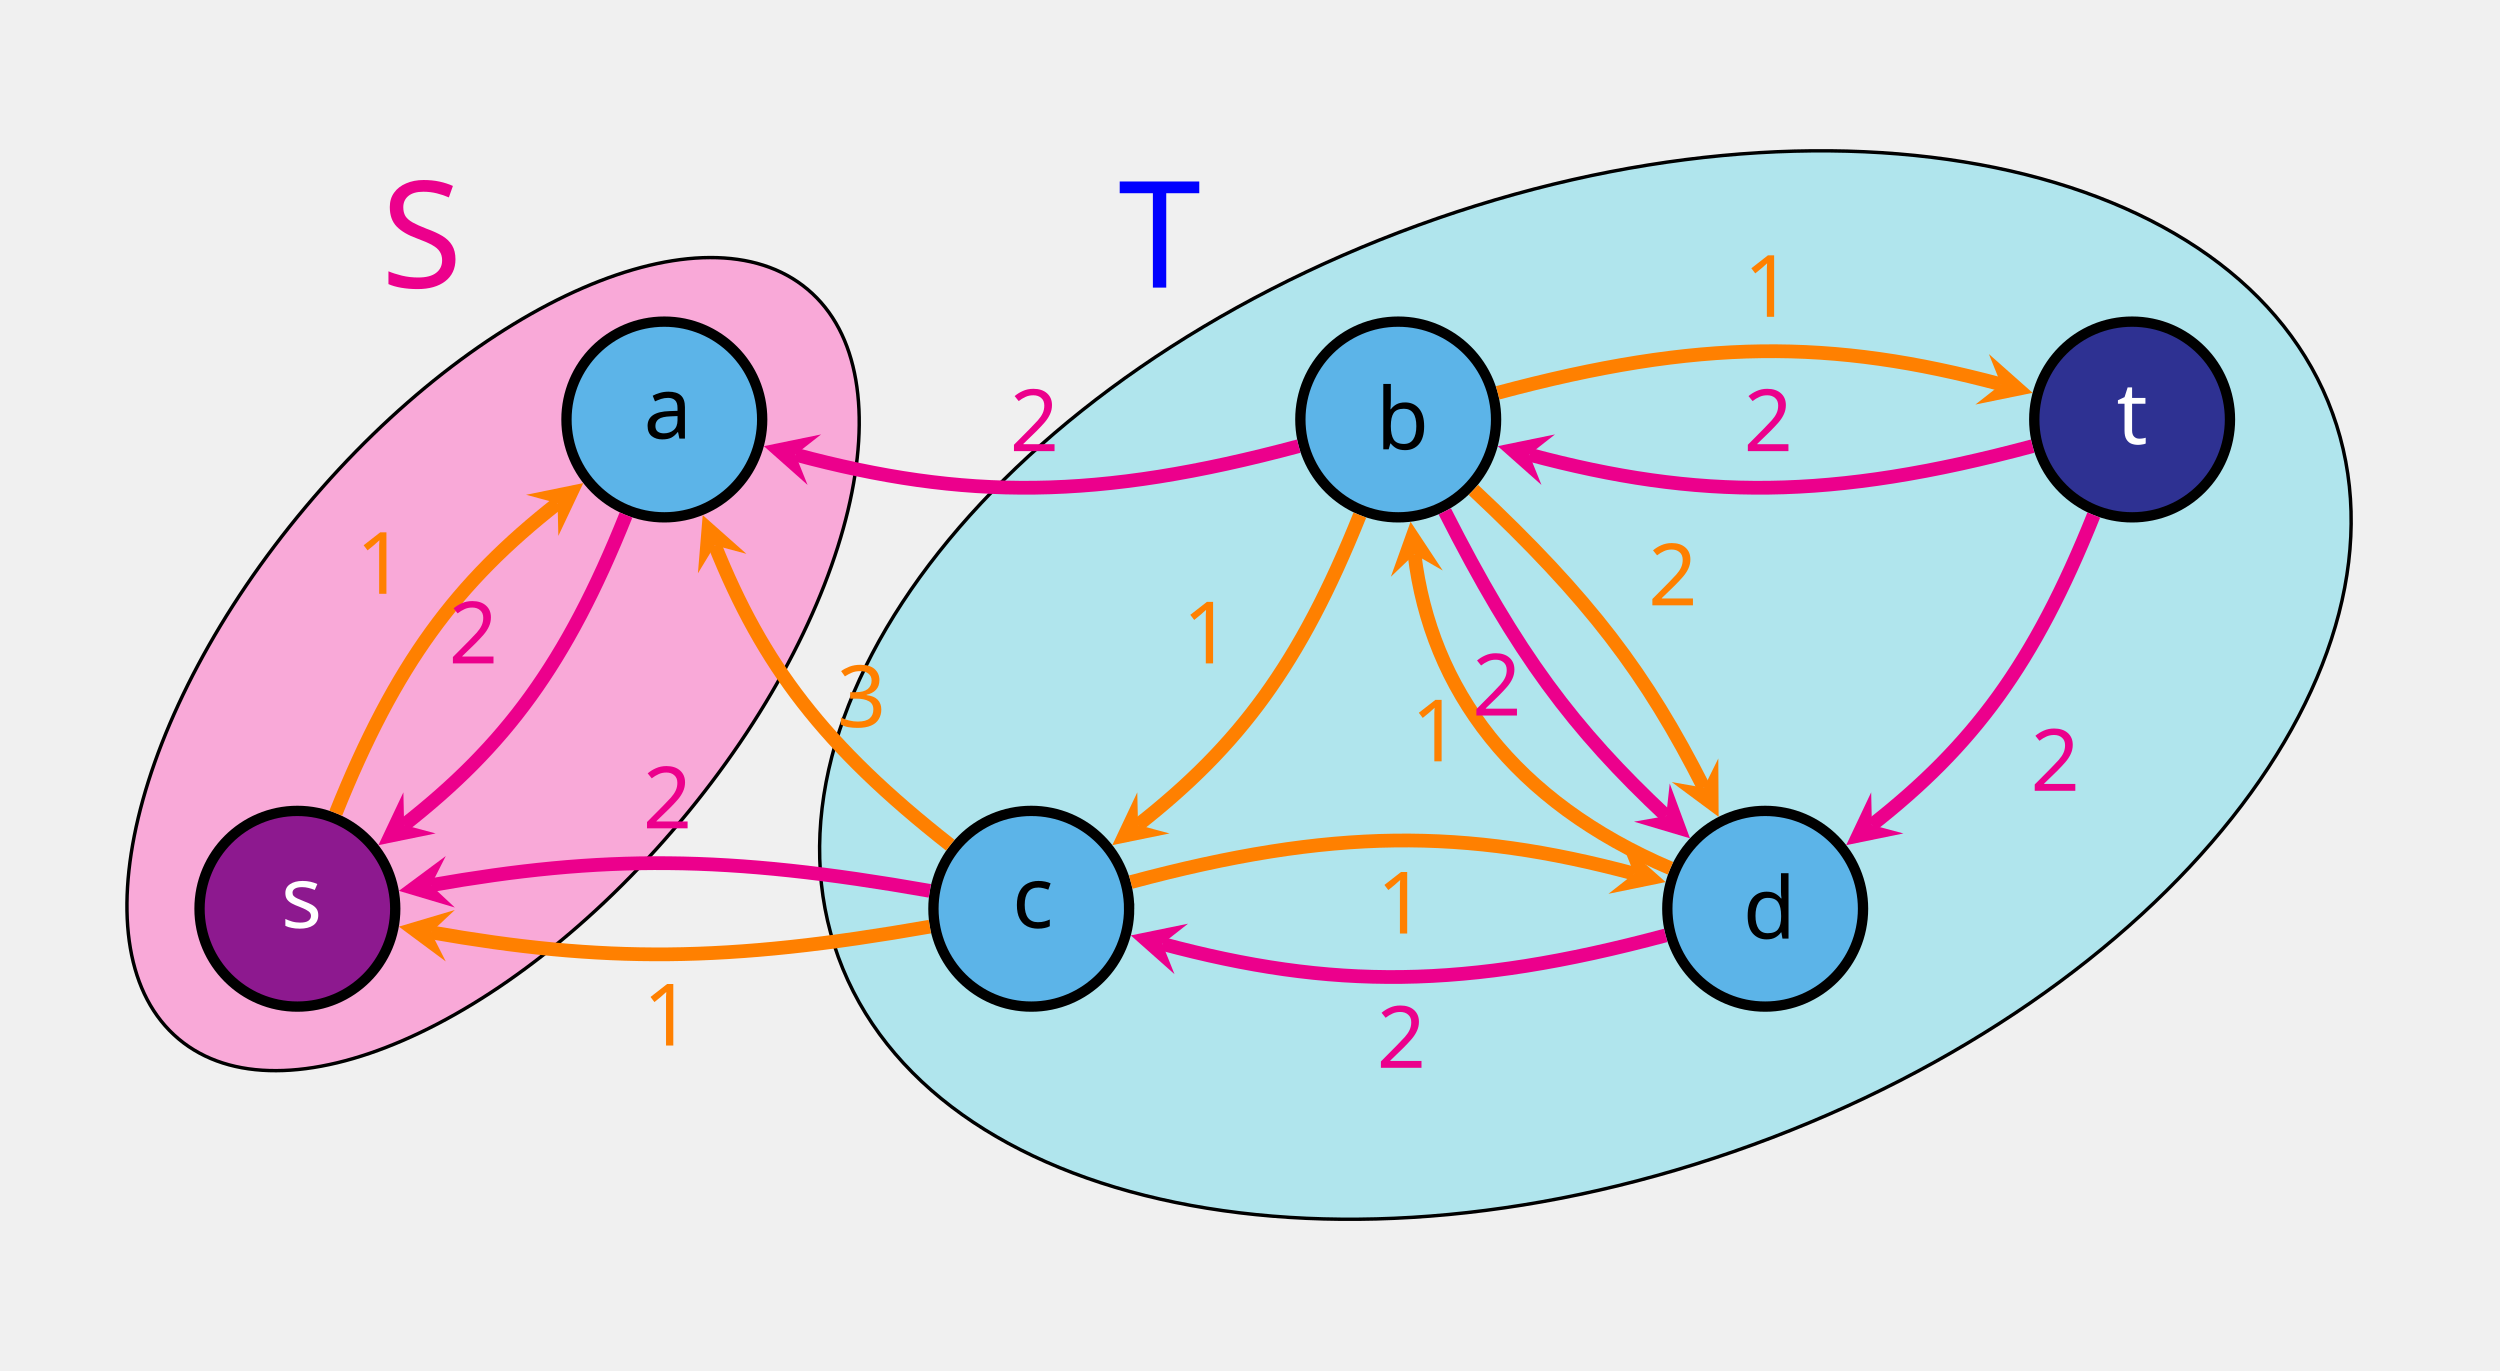
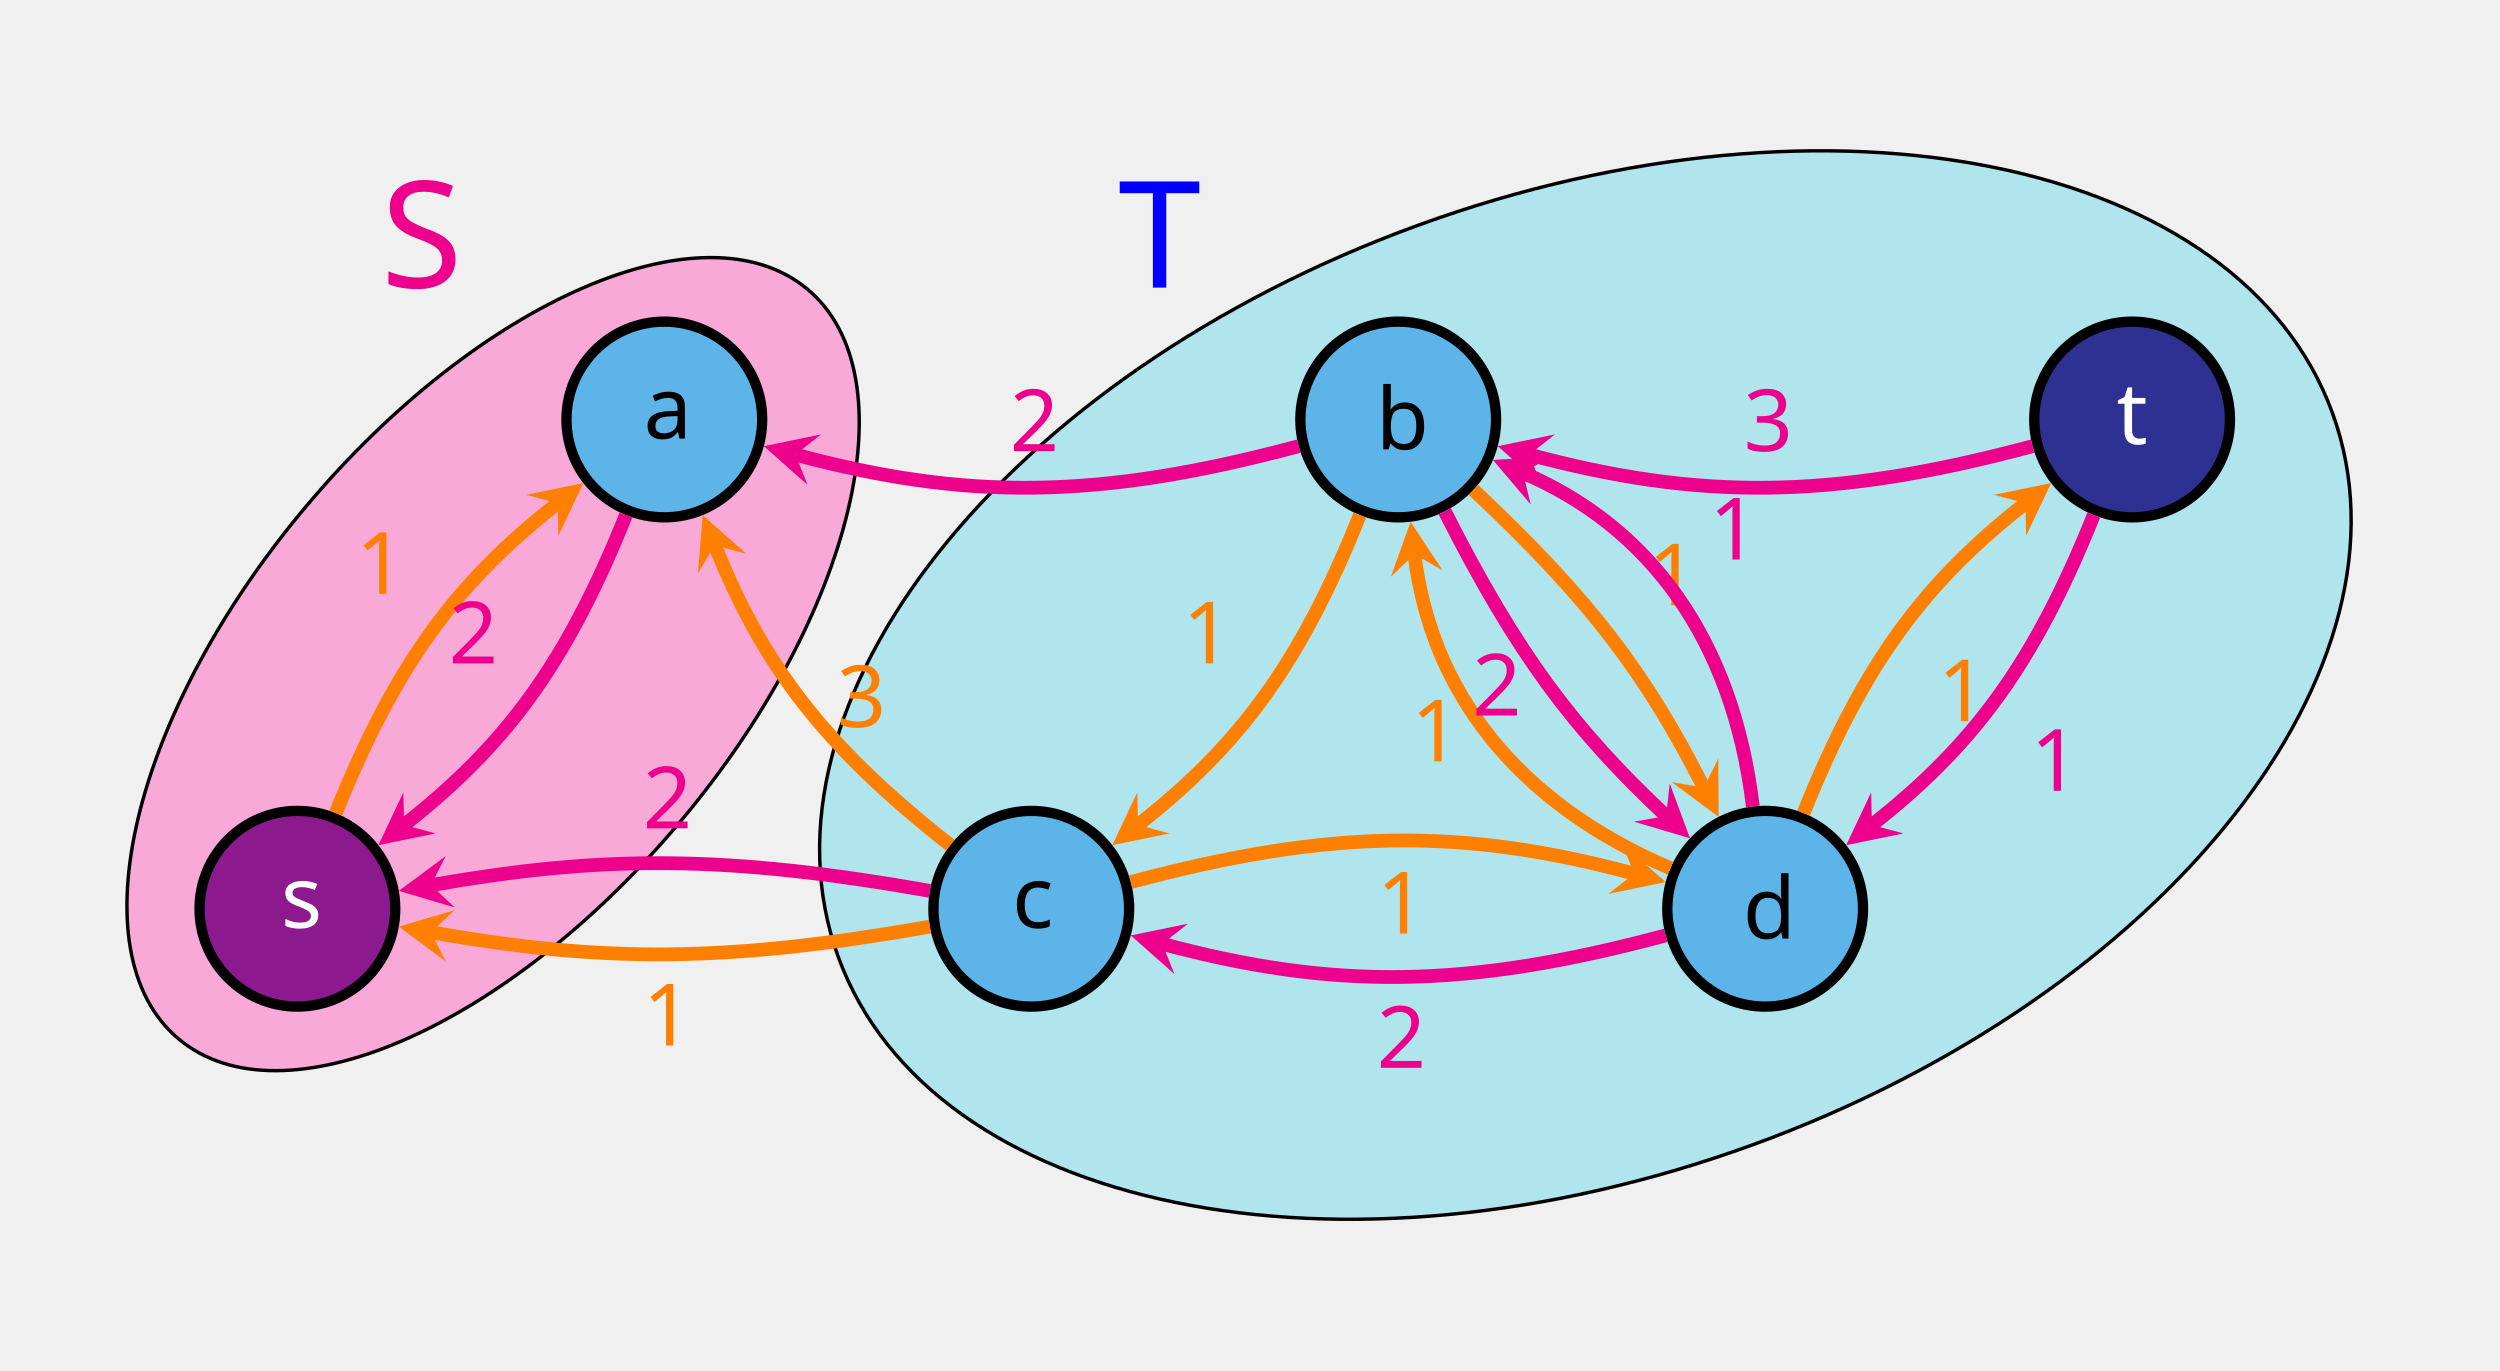
<svg xmlns="http://www.w3.org/2000/svg" version="1.1" id="svg2" width="386.252" height="211.679" viewBox="0 0 386.252 211.679">
  <defs id="defs6" />
  <g id="g8" transform="matrix(1.333333,0,0,-1.333333,0,211.6787)">
    <g id="g10" transform="translate(34.46,53.457)">
      <g id="g12">
        <g id="g14">
          <g id="g16">
            <path d="M 59.12,71.776 C 47.127,81.84 21.09,70.554 0.963,46.568 -19.164,22.582 -25.757,-5.019 -13.765,-15.083 -1.772,-25.146 24.265,-13.86 44.392,10.126 64.519,34.111 71.113,61.713 59.12,71.776 Z" style="fill:#f9a9d8;fill-opacity:1;fill-rule:nonzero;stroke:#000000;stroke-width:0.399;stroke-linecap:butt;stroke-linejoin:miter;stroke-miterlimit:10;stroke-dasharray:none;stroke-opacity:1" id="path18" />
          </g>
          <g id="g20">
            <path d="M 235.82,57.433 C 225.11,86.856 177.67,96.6 129.857,79.198 82.045,61.795 51.967,23.836 62.676,-5.587 c 10.709,-29.423 58.149,-39.168 105.962,-21.765 47.813,17.403 77.89,55.361 67.181,84.785 z" style="fill:#b0e5ed;fill-opacity:1;fill-rule:nonzero;stroke:#000000;stroke-width:0.399;stroke-linecap:butt;stroke-linejoin:miter;stroke-miterlimit:10;stroke-dasharray:none;stroke-opacity:1" id="path22" />
          </g>
          <g id="g24">
            <g id="g26" transform="translate(9.677,71.975)">
              <g id="g28">
                <g id="g30" transform="translate(-44.137,-125.432)">
                  <text xml:space="preserve" transform="matrix(1,0,0,-1,44.137,125.432)" style="font-variant:normal;font-weight:normal;font-size:17.215px;font-family:CMSS17;-inkscape-font-specification:CMSS17;writing-mode:lr-tb;fill:#ec008c;fill-opacity:1;fill-rule:nonzero;stroke:none" id="text34">
                    <tspan x="0" y="0" id="tspan32">S</tspan>
                  </text>
                  <g id="g36" transform="translate(44.137,125.432)" />
                </g>
              </g>
              <g id="g38" transform="translate(-9.677,-71.975)" />
            </g>
          </g>
          <g id="g40">
            <g id="g42" transform="translate(95.116,71.975)">
              <g id="g44">
                <g id="g46" transform="translate(-129.576,-125.432)">
                  <text xml:space="preserve" transform="matrix(1,0,0,-1,129.576,125.432)" style="font-variant:normal;font-weight:normal;font-size:17.215px;font-family:CMSS17;-inkscape-font-specification:CMSS17;writing-mode:lr-tb;fill:#0000ff;fill-opacity:1;fill-rule:nonzero;stroke:none" id="text50">
                    <tspan x="0" y="0" id="tspan48">T</tspan>
                  </text>
                  <g id="g52" transform="translate(129.576,125.432)" />
                </g>
              </g>
              <g id="g54" transform="translate(-95.116,-71.975)" />
            </g>
          </g>
          <g id="g56">
            <g id="g58">
              <path d="m 53.859,56.694 c 0,6.262 -5.076,11.339 -11.339,11.339 -6.262,0 -11.339,-5.076 -11.339,-11.339 0,-6.262 5.076,-11.339 11.339,-11.339 6.262,0 11.339,5.076 11.339,11.339 z" style="fill:#5cb4e8;fill-opacity:1;fill-rule:nonzero;stroke:#000000;stroke-width:1.196;stroke-linecap:butt;stroke-linejoin:miter;stroke-miterlimit:10;stroke-dasharray:none;stroke-opacity:1" id="path60" />
            </g>
            <g id="g62" transform="translate(40.126,54.479)">
              <g id="g64">
                <g id="g66" transform="translate(-74.586,-107.936)">
                  <text xml:space="preserve" transform="matrix(1,0,0,-1,74.586,107.936)" style="font-variant:normal;font-weight:normal;font-size:9.963px;font-family:CMSS10;-inkscape-font-specification:CMSS10;writing-mode:lr-tb;fill:#000000;fill-opacity:1;fill-rule:nonzero;stroke:none" id="text70">
                    <tspan x="0" y="0" id="tspan68">a</tspan>
                  </text>
                  <g id="g72" transform="translate(74.586,107.936)" />
                </g>
              </g>
              <g id="g74" transform="translate(-40.126,-54.479)" />
            </g>
          </g>
          <g id="g76">
            <g id="g78">
              <path d="m 138.899,56.694 c 0,6.262 -5.076,11.339 -11.339,11.339 -6.262,0 -11.339,-5.076 -11.339,-11.339 0,-6.262 5.076,-11.339 11.339,-11.339 6.262,0 11.339,5.076 11.339,11.339 z" style="fill:#5cb4e8;fill-opacity:1;fill-rule:nonzero;stroke:#000000;stroke-width:1.196;stroke-linecap:butt;stroke-linejoin:miter;stroke-miterlimit:10;stroke-dasharray:none;stroke-opacity:1" id="path80" />
            </g>
            <g id="g82" transform="translate(124.986,53.234)">
              <g id="g84">
                <g id="g86" transform="translate(-159.446,-106.691)">
                  <text xml:space="preserve" transform="matrix(1,0,0,-1,159.446,106.691)" style="font-variant:normal;font-weight:normal;font-size:9.963px;font-family:CMSS10;-inkscape-font-specification:CMSS10;writing-mode:lr-tb;fill:#000000;fill-opacity:1;fill-rule:nonzero;stroke:none" id="text90">
                    <tspan x="0" y="0" id="tspan88">b</tspan>
                  </text>
                  <g id="g92" transform="translate(159.446,106.691)" />
                </g>
              </g>
              <g id="g94" transform="translate(-124.986,-53.234)" />
            </g>
          </g>
          <g id="g96">
            <g id="g98">
              <path d="m 223.94,56.694 c 0,6.262 -5.076,11.339 -11.339,11.339 -6.262,0 -11.339,-5.076 -11.339,-11.339 0,-6.262 5.076,-11.339 11.339,-11.339 6.262,0 11.339,5.076 11.339,11.339 z" style="fill:#2e3192;fill-opacity:1;fill-rule:nonzero;stroke:#000000;stroke-width:1.196;stroke-linecap:butt;stroke-linejoin:miter;stroke-miterlimit:10;stroke-dasharray:none;stroke-opacity:1" id="path100" />
            </g>
            <g id="g102" transform="translate(210.8,53.846)">
              <g id="g104">
                <g id="g106" transform="translate(-245.26,-107.303)">
                  <text xml:space="preserve" transform="matrix(1,0,0,-1,245.26,107.303)" style="font-variant:normal;font-weight:normal;font-size:9.963px;font-family:CMSS10;-inkscape-font-specification:CMSS10;writing-mode:lr-tb;fill:#ffffff;fill-opacity:1;fill-rule:nonzero;stroke:none" id="text110">
                    <tspan x="0" y="0" id="tspan108">t</tspan>
                  </text>
                  <g id="g112" transform="translate(245.26,107.303)" />
                </g>
              </g>
              <g id="g114" transform="translate(-210.8,-53.846)" />
            </g>
          </g>
          <g id="g116">
            <g id="g118">
              <path d="M 11.339,0 C 11.339,6.262 6.262,11.339 0,11.339 -6.262,11.339 -11.339,6.262 -11.339,0 c 0,-6.262 5.076,-11.339 11.339,-11.339 6.262,0 11.339,5.076 11.339,11.339 z" style="fill:#8d198f;fill-opacity:1;fill-rule:nonzero;stroke:#000000;stroke-width:1.196;stroke-linecap:butt;stroke-linejoin:miter;stroke-miterlimit:10;stroke-dasharray:none;stroke-opacity:1" id="path120" />
            </g>
            <g id="g122" transform="translate(-1.909,-2.214)">
              <g id="g124">
                <g id="g126" transform="translate(-32.551,-51.243)">
                  <text xml:space="preserve" transform="matrix(1,0,0,-1,32.551,51.243)" style="font-variant:normal;font-weight:normal;font-size:9.963px;font-family:CMSS10;-inkscape-font-specification:CMSS10;writing-mode:lr-tb;fill:#ffffff;fill-opacity:1;fill-rule:nonzero;stroke:none" id="text130">
                    <tspan x="0" y="0" id="tspan128">s</tspan>
                  </text>
                  <g id="g132" transform="translate(32.551,51.243)" />
                </g>
              </g>
              <g id="g134" transform="translate(1.909,2.214)" />
            </g>
          </g>
          <g id="g136">
            <g id="g138">
              <path d="m 96.379,0 c 0,6.262 -5.076,11.339 -11.339,11.339 C 78.778,11.339 73.702,6.262 73.702,0 c 0,-6.262 5.076,-11.339 11.339,-11.339 6.262,0 11.339,5.076 11.339,11.339 z" style="fill:#5cb4e8;fill-opacity:1;fill-rule:nonzero;stroke:#000000;stroke-width:1.196;stroke-linecap:butt;stroke-linejoin:miter;stroke-miterlimit:10;stroke-dasharray:none;stroke-opacity:1" id="path140" />
            </g>
            <g id="g142" transform="translate(82.826,-2.214)">
              <g id="g144">
                <g id="g146" transform="translate(-117.286,-51.243)">
                  <text xml:space="preserve" transform="matrix(1,0,0,-1,117.286,51.243)" style="font-variant:normal;font-weight:normal;font-size:9.963px;font-family:CMSS10;-inkscape-font-specification:CMSS10;writing-mode:lr-tb;fill:#000000;fill-opacity:1;fill-rule:nonzero;stroke:none" id="text150">
                    <tspan x="0" y="0" id="tspan148">c</tspan>
                  </text>
                  <g id="g152" transform="translate(117.286,51.243)" />
                </g>
              </g>
              <g id="g154" transform="translate(-82.826,2.214)" />
            </g>
          </g>
          <g id="g156">
            <g id="g158">
              <path d="m 181.42,0 c 0,6.262 -5.076,11.339 -11.339,11.339 -6.262,0 -11.339,-5.076 -11.339,-11.339 0,-6.262 5.076,-11.339 11.339,-11.339 6.262,0 11.339,5.076 11.339,11.339 z" style="fill:#5cb4e8;fill-opacity:1;fill-rule:nonzero;stroke:#000000;stroke-width:1.196;stroke-linecap:butt;stroke-linejoin:miter;stroke-miterlimit:10;stroke-dasharray:none;stroke-opacity:1" id="path160" />
            </g>
            <g id="g162" transform="translate(167.505,-3.459)">
              <g id="g164">
                <g id="g166" transform="translate(-201.965,-49.998)">
                  <text xml:space="preserve" transform="matrix(1,0,0,-1,201.965,49.998)" style="font-variant:normal;font-weight:normal;font-size:9.963px;font-family:CMSS10;-inkscape-font-specification:CMSS10;writing-mode:lr-tb;fill:#000000;fill-opacity:1;fill-rule:nonzero;stroke:none" id="text170">
                    <tspan x="0" y="0" id="tspan168">d</tspan>
                  </text>
                  <g id="g172" transform="translate(201.965,49.998)" />
                </g>
              </g>
              <g id="g174" transform="translate(-167.505,3.459)" />
            </g>
          </g>
          <g id="g176">
            <g id="g178">
              <g id="g180">
                <path d="M 4.446,11.077 C 11.411,28.429 18.423,37.779 30.153,46.986" style="fill:none;stroke:#ff8000;stroke-width:1.594;stroke-linecap:butt;stroke-linejoin:miter;stroke-miterlimit:10;stroke-dasharray:none;stroke-opacity:1" id="path182" />
                <g id="g184" transform="matrix(0.78659,0.6174,-0.6174,0.78659,30.1534,46.98647)">
                  <g id="g186">
                    <path d="M 3.786,0 -2.271,3.029 0,0 -2.271,-3.029" style="fill:#ff8000;fill-opacity:1;fill-rule:nonzero;stroke:none" id="path188" />
                  </g>
                </g>
                <g id="g190">
                  <g id="g192" transform="translate(6.786,36.495)">
                    <g id="g194">
                      <g id="g196" transform="translate(-41.246,-89.952)">
                        <text xml:space="preserve" transform="matrix(1,0,0,-1,41.246,89.952)" style="font-variant:normal;font-weight:normal;font-size:9.963px;font-family:CMSS10;-inkscape-font-specification:CMSS10;writing-mode:lr-tb;fill:#ff8000;fill-opacity:1;fill-rule:nonzero;stroke:none" id="text200">
                          <tspan x="0" y="0" id="tspan198">1</tspan>
                        </text>
                        <g id="g202" transform="translate(41.246,89.952)" />
                      </g>
                    </g>
                    <g id="g204" transform="translate(-6.786,-36.495)" />
                  </g>
                </g>
              </g>
            </g>
            <g id="g206">
              <g id="g208">
                <path d="M 10.337,5.968 C 32.075,18.518 52.965,18.518 71.425,7.861" style="fill:none;stroke:#ff8000;stroke-width:1.594;stroke-linecap:butt;stroke-linejoin:miter;stroke-miterlimit:10;stroke-dasharray:none;stroke-opacity:0" id="path210" />
                <g id="g212" transform="matrix(0.86601,-0.49998,0.49998,0.86601,71.42473,7.86089)">
                  <g id="g214">
                    <path d="M 3.786,0 -2.271,3.029 0,0 -2.271,-3.029" style="fill:#ff8000;fill-opacity:0;fill-rule:nonzero;stroke:none" id="path216" />
                  </g>
                </g>
                <g id="g218">
                  <g id="g220" transform="translate(42.52,19.498)">
                    <g id="g222" />
                    <g id="g224" transform="translate(-42.52,-19.498)" />
                  </g>
                </g>
              </g>
            </g>
            <g id="g226">
              <g id="g228">
                <path d="M 73.285,-2.073 C 49.655,-6.239 35.386,-6.239 15.483,-2.73" style="fill:none;stroke:#ff8000;stroke-width:1.594;stroke-linecap:butt;stroke-linejoin:miter;stroke-miterlimit:10;stroke-dasharray:none;stroke-opacity:1" id="path230" />
                <g id="g232" transform="matrix(-0.9848,0.17363,-0.17363,-0.9848,15.48332,-2.72984)">
                  <g id="g234">
                    <path d="M 3.786,0 -2.271,3.029 0,0 -2.271,-3.029" style="fill:#ff8000;fill-opacity:1;fill-rule:nonzero;stroke:none" id="path236" />
                  </g>
                </g>
                <g id="g238">
                  <g id="g240" transform="translate(40.029,-15.846)">
                    <g id="g242">
                      <g id="g244" transform="translate(-74.489,-37.611)">
                        <text xml:space="preserve" transform="matrix(1,0,0,-1,74.489,37.611)" style="font-variant:normal;font-weight:normal;font-size:9.963px;font-family:CMSS10;-inkscape-font-specification:CMSS10;writing-mode:lr-tb;fill:#ff8000;fill-opacity:1;fill-rule:nonzero;stroke:none" id="text248">
                          <tspan x="0" y="0" id="tspan246">1</tspan>
                        </text>
                        <g id="g250" transform="translate(74.489,37.611)" />
                      </g>
                    </g>
                    <g id="g252" transform="translate(-40.029,15.846)" />
                  </g>
                </g>
              </g>
            </g>
            <g id="g254">
              <g id="g256">
                <path d="M 75.651,7.37 C 60.943,18.915 53.931,28.264 48.376,42.103" style="fill:none;stroke:#ff8000;stroke-width:1.594;stroke-linecap:butt;stroke-linejoin:miter;stroke-miterlimit:10;stroke-dasharray:none;stroke-opacity:1" id="path258" />
                <g id="g260" transform="matrix(-0.3725,0.928,-0.928,-0.3725,48.37636,42.10324)">
                  <g id="g262">
                    <path d="M 3.786,0 -2.271,3.029 0,0 -2.271,-3.029" style="fill:#ff8000;fill-opacity:1;fill-rule:nonzero;stroke:none" id="path264" />
                  </g>
                </g>
                <g id="g266">
                  <g id="g268" transform="translate(62.522,21.05)">
                    <g id="g270">
                      <g id="g272" transform="translate(-96.982,-74.507)">
                        <text xml:space="preserve" transform="matrix(1,0,0,-1,96.982,74.507)" style="font-variant:normal;font-weight:normal;font-size:9.963px;font-family:CMSS10;-inkscape-font-specification:CMSS10;writing-mode:lr-tb;fill:#ff8000;fill-opacity:1;fill-rule:nonzero;stroke:none" id="text276">
                          <tspan x="0" y="0" id="tspan274">3</tspan>
                        </text>
                        <g id="g278" transform="translate(96.982,74.507)" />
                      </g>
                    </g>
                    <g id="g280" transform="translate(-62.522,-21.05)" />
                  </g>
                </g>
              </g>
            </g>
            <g id="g282">
              <g id="g284">
                <path d="m 54.05,59.783 c 23.347,6.256 38.634,6.256 58.324,0.98" style="fill:none;stroke:#ff8000;stroke-width:1.594;stroke-linecap:butt;stroke-linejoin:miter;stroke-miterlimit:10;stroke-dasharray:none;stroke-opacity:0" id="path286" />
                <g id="g288" transform="matrix(0.96593,-0.25879,0.25879,0.96593,112.374,60.76237)">
                  <g id="g290">
                    <path d="M 3.786,0 -2.271,3.029 0,0 -2.271,-3.029" style="fill:#ff8000;fill-opacity:0;fill-rule:nonzero;stroke:none" id="path292" />
                  </g>
                </g>
                <g id="g294">
                  <g id="g296" transform="translate(85.04,68.591)">
                    <g id="g298" />
                    <g id="g300" transform="translate(-85.04,-68.591)" />
                  </g>
                </g>
              </g>
            </g>
            <g id="g302">
              <g id="g304">
                <path d="M 123.115,45.616 C 116.15,28.264 109.137,18.915 97.407,9.707" style="fill:none;stroke:#ff8000;stroke-width:1.594;stroke-linecap:butt;stroke-linejoin:miter;stroke-miterlimit:10;stroke-dasharray:none;stroke-opacity:1" id="path306" />
                <g id="g308" transform="matrix(-0.78659,-0.6174,0.6174,-0.78659,97.40723,9.70714)">
                  <g id="g310">
                    <path d="M 3.786,0 -2.271,3.029 0,0 -2.271,-3.029" style="fill:#ff8000;fill-opacity:1;fill-rule:nonzero;stroke:none" id="path312" />
                  </g>
                </g>
                <g id="g314">
                  <g id="g316" transform="translate(102.576,28.433)">
                    <g id="g318">
                      <g id="g320" transform="translate(-137.036,-81.89)">
                        <text xml:space="preserve" transform="matrix(1,0,0,-1,137.036,81.89)" style="font-variant:normal;font-weight:normal;font-size:9.963px;font-family:CMSS10;-inkscape-font-specification:CMSS10;writing-mode:lr-tb;fill:#ff8000;fill-opacity:1;fill-rule:nonzero;stroke:none" id="text324">
                          <tspan x="0" y="0" id="tspan322">1</tspan>
                        </text>
                        <g id="g326" transform="translate(137.036,81.89)" />
                      </g>
                    </g>
                    <g id="g328" transform="translate(-102.576,-28.433)" />
                  </g>
                </g>
              </g>
            </g>
            <g id="g330">
              <g id="g332">
                <path d="m 96.57,3.089 c 23.347,6.256 38.634,6.256 58.324,0.98" style="fill:none;stroke:#ff8000;stroke-width:1.594;stroke-linecap:butt;stroke-linejoin:miter;stroke-miterlimit:10;stroke-dasharray:none;stroke-opacity:1" id="path334" />
                <g id="g336" transform="matrix(0.96593,-0.25879,0.25879,0.96593,154.8943,4.06876)">
                  <g id="g338">
                    <path d="M 3.786,0 -2.271,3.029 0,0 -2.271,-3.029" style="fill:#ff8000;fill-opacity:1;fill-rule:nonzero;stroke:none" id="path340" />
                  </g>
                </g>
                <g id="g342">
                  <g id="g344" transform="translate(125.069,-2.868)">
                    <g id="g346">
                      <g id="g348" transform="translate(-159.529,-50.589)">
                        <text xml:space="preserve" transform="matrix(1,0,0,-1,159.529,50.589)" style="font-variant:normal;font-weight:normal;font-size:9.963px;font-family:CMSS10;-inkscape-font-specification:CMSS10;writing-mode:lr-tb;fill:#ff8000;fill-opacity:1;fill-rule:nonzero;stroke:none" id="text352">
                          <tspan x="0" y="0" id="tspan350">1</tspan>
                        </text>
                        <g id="g354" transform="translate(159.529,50.589)" />
                      </g>
                    </g>
                    <g id="g356" transform="translate(-125.069,2.868)" />
                  </g>
                </g>
              </g>
            </g>
            <g id="g358">
              <g id="g360">
                <path d="m 159.104,4.689 c -18.053,7.711 -27.768,20.665 -29.663,36.396" style="fill:none;stroke:#ff8000;stroke-width:1.594;stroke-linecap:butt;stroke-linejoin:miter;stroke-miterlimit:10;stroke-dasharray:none;stroke-opacity:1" id="path362" />
                <g id="g364" transform="matrix(-0.1196,0.9928,-0.9928,-0.1196,129.441,41.08455)">
                  <g id="g366">
                    <path d="M 3.786,0 -2.271,3.029 0,0 -2.271,-3.029" style="fill:#ff8000;fill-opacity:1;fill-rule:nonzero;stroke:none" id="path368" />
                  </g>
                </g>
                <g id="g370">
                  <g id="g372" transform="translate(129.057,17.083)">
                    <g id="g374">
                      <g id="g376" transform="translate(-163.517,-70.54)">
                        <text xml:space="preserve" transform="matrix(1,0,0,-1,163.517,70.54)" style="font-variant:normal;font-weight:normal;font-size:9.963px;font-family:CMSS10;-inkscape-font-specification:CMSS10;writing-mode:lr-tb;fill:#ff8000;fill-opacity:1;fill-rule:nonzero;stroke:none" id="text380">
                          <tspan x="0" y="0" id="tspan378">1</tspan>
                        </text>
                        <g id="g382" transform="translate(163.517,70.54)" />
                      </g>
                    </g>
                    <g id="g384" transform="translate(-129.057,-17.083)" />
                  </g>
                </g>
              </g>
            </g>
            <g id="g386">
              <g id="g388">
                <path d="M 136.271,48.533 C 149.789,35.871 156.315,27.169 162.975,14.024" style="fill:none;stroke:#ff8000;stroke-width:1.594;stroke-linecap:butt;stroke-linejoin:miter;stroke-miterlimit:10;stroke-dasharray:none;stroke-opacity:1" id="path390" />
                <g id="g392" transform="matrix(0.45197,-0.892,0.892,0.45197,162.9751,14.02425)">
                  <g id="g394">
                    <path d="M 3.786,0 -2.271,3.029 0,0 -2.271,-3.029" style="fill:#ff8000;fill-opacity:1;fill-rule:nonzero;stroke:none" id="path396" />
                  </g>
                </g>
                <g id="g398">
                  <g id="g400" transform="translate(156.524,35.155)">
                    <g id="g402">
                      <g id="g404" transform="translate(-190.984,-88.612)">
                        <text xml:space="preserve" transform="matrix(1,0,0,-1,190.984,88.612)" style="font-variant:normal;font-weight:normal;font-size:9.963px;font-family:CMSS10;-inkscape-font-specification:CMSS10;writing-mode:lr-tb;fill:#ff8000;fill-opacity:1;fill-rule:nonzero;stroke:none" id="text408">
-                           <tspan x="0" y="0" id="tspan406">2</tspan>
+                           <tspan x="0" y="0" id="tspan406">1</tspan>
                        </text>
                        <g id="g410" transform="translate(190.984,88.612)" />
                      </g>
                    </g>
                    <g id="g412" transform="translate(-156.524,-35.155)" />
                  </g>
                </g>
              </g>
            </g>
            <g id="g414">
              <g id="g416">
-                 <path d="m 139.09,59.783 c 23.347,6.256 38.634,6.256 58.324,0.98" style="fill:none;stroke:#ff8000;stroke-width:1.594;stroke-linecap:butt;stroke-linejoin:miter;stroke-miterlimit:10;stroke-dasharray:none;stroke-opacity:1" id="path418" />
+                 <path d="m 139.09,59.783 c 23.347,6.256 38.634,6.256 58.324,0.98" style="fill:none;stroke:#ff8000;stroke-width:1.594;stroke-linecap:butt;stroke-linejoin:miter;stroke-miterlimit:10;stroke-dasharray:none;stroke-opacity:0" id="path418" />
                <g id="g420" transform="matrix(0.96593,-0.25879,0.25879,0.96593,197.4145,60.76237)">
                  <g id="g422">
-                     <path d="M 3.786,0 -2.271,3.029 0,0 -2.271,-3.029" style="fill:#ff8000;fill-opacity:1;fill-rule:nonzero;stroke:none" id="path424" />
+                     <path d="M 3.786,0 -2.271,3.029 0,0 -2.271,-3.029" style="fill:#ff8000;fill-opacity:0;fill-rule:nonzero;stroke:none" id="path424" />
                  </g>
                </g>
                <g id="g426">
-                   <g id="g428" transform="translate(167.588,68.591)">
-                     <g id="g430">
-                       <g id="g432" transform="translate(-202.048,-122.048)">
-                         <text xml:space="preserve" transform="matrix(1,0,0,-1,202.048,122.048)" style="font-variant:normal;font-weight:normal;font-size:9.963px;font-family:CMSS10;-inkscape-font-specification:CMSS10;writing-mode:lr-tb;fill:#ff8000;fill-opacity:1;fill-rule:nonzero;stroke:none" id="text436">
-                           <tspan x="0" y="0" id="tspan434">1</tspan>
-                         </text>
-                         <g id="g438" transform="translate(202.048,122.048)" />
-                       </g>
-                     </g>
-                     <g id="g440" transform="translate(-167.588,-68.591)" />
-                   </g>
-                 </g>
-               </g>
-             </g>
-             <g id="g442">
-               <g id="g444">
-                 <path d="m 174.527,11.077 c 6.965,17.352 13.977,26.702 25.707,35.909" style="fill:none;stroke:#ff8000;stroke-width:1.594;stroke-linecap:butt;stroke-linejoin:miter;stroke-miterlimit:10;stroke-dasharray:none;stroke-opacity:0" id="path446" />
-                 <g id="g448" transform="matrix(0.78659,0.6174,-0.6174,0.78659,200.2343,46.98647)">
-                   <g id="g450">
-                     <path d="M 3.786,0 -2.271,3.029 0,0 -2.271,-3.029" style="fill:#ff8000;fill-opacity:0;fill-rule:nonzero;stroke:none" id="path452" />
-                   </g>
-                 </g>
-                 <g id="g454">
-                   <g id="g456" transform="translate(190.081,28.26)">
-                     <g id="g458" />
-                     <g id="g460" transform="translate(-190.081,-28.26)" />
+                   <g id="g428" transform="translate(170.079,68.591)">
+                     <g id="g430" />
+                     <g id="g432" transform="translate(-170.079,-68.591)" />
+                   </g>
+                 </g>
+               </g>
+             </g>
+             <g id="g434">
+               <g id="g436">
+                 <path d="m 174.527,11.077 c 6.965,17.352 13.977,26.702 25.707,35.909" style="fill:none;stroke:#ff8000;stroke-width:1.594;stroke-linecap:butt;stroke-linejoin:miter;stroke-miterlimit:10;stroke-dasharray:none;stroke-opacity:1" id="path438" />
+                 <g id="g440" transform="matrix(0.78659,0.6174,-0.6174,0.78659,200.2343,46.98647)">
+                   <g id="g442">
+                     <path d="M 3.786,0 -2.271,3.029 0,0 -2.271,-3.029" style="fill:#ff8000;fill-opacity:1;fill-rule:nonzero;stroke:none" id="path444" />
+                   </g>
+                 </g>
+                 <g id="g446">
+                   <g id="g448" transform="translate(190.081,21.729)">
+                     <g id="g450">
+                       <g id="g452" transform="translate(-224.541,-75.186)">
+                         <text xml:space="preserve" transform="matrix(1,0,0,-1,224.541,75.186)" style="font-variant:normal;font-weight:normal;font-size:9.963px;font-family:CMSS10;-inkscape-font-specification:CMSS10;writing-mode:lr-tb;fill:#ff8000;fill-opacity:1;fill-rule:nonzero;stroke:none" id="text456">
+                           <tspan x="0" y="0" id="tspan454">1</tspan>
+                         </text>
+                         <g id="g458" transform="translate(224.541,75.186)" />
+                       </g>
+                     </g>
+                     <g id="g460" transform="translate(-190.081,-21.729)" />
                  </g>
                </g>
              </g>
            </g>
          </g>
          <g id="g462">
            <g id="g464">
              <g id="g466">
                <path d="M 38.074,45.616 C 31.109,28.264 24.097,18.915 12.367,9.707" style="fill:none;stroke:#ec008c;stroke-width:1.594;stroke-linecap:butt;stroke-linejoin:miter;stroke-miterlimit:10;stroke-dasharray:none;stroke-opacity:1" id="path468" />
                <g id="g470" transform="matrix(-0.78659,-0.6174,0.6174,-0.78659,12.3668,9.70714)">
                  <g id="g472">
                    <path d="M 3.786,0 -2.271,3.029 0,0 -2.271,-3.029" style="fill:#ec008c;fill-opacity:1;fill-rule:nonzero;stroke:none" id="path474" />
                  </g>
                </g>
                <g id="g476">
                  <g id="g478" transform="translate(17.536,28.433)">
                    <g id="g480">
                      <g id="g482" transform="translate(-51.996,-81.89)">
                        <text xml:space="preserve" transform="matrix(1,0,0,-1,51.996,81.89)" style="font-variant:normal;font-weight:normal;font-size:9.963px;font-family:CMSS10;-inkscape-font-specification:CMSS10;writing-mode:lr-tb;fill:#ec008c;fill-opacity:1;fill-rule:nonzero;stroke:none" id="text486">
                          <tspan x="0" y="0" id="tspan484">2</tspan>
                        </text>
                        <g id="g488" transform="translate(51.996,81.89)" />
                      </g>
                    </g>
                    <g id="g490" transform="translate(-17.536,-28.433)" />
                  </g>
                </g>
              </g>
            </g>
            <g id="g492">
              <g id="g494">
                <path d="M 73.285,2.073 C 49.655,6.239 35.386,6.239 15.483,2.73" style="fill:none;stroke:#ec008c;stroke-width:1.594;stroke-linecap:butt;stroke-linejoin:miter;stroke-miterlimit:10;stroke-dasharray:none;stroke-opacity:1" id="path496" />
                <g id="g498" transform="matrix(-0.9848,-0.17363,0.17363,-0.9848,15.48332,2.72984)">
                  <g id="g500">
                    <path d="M 3.786,0 -2.271,3.029 0,0 -2.271,-3.029" style="fill:#ec008c;fill-opacity:1;fill-rule:nonzero;stroke:none" id="path502" />
                  </g>
                </g>
                <g id="g504">
                  <g id="g506" transform="translate(40.029,9.315)">
                    <g id="g508">
                      <g id="g510" transform="translate(-74.489,-62.772)">
                        <text xml:space="preserve" transform="matrix(1,0,0,-1,74.489,62.772)" style="font-variant:normal;font-weight:normal;font-size:9.963px;font-family:CMSS10;-inkscape-font-specification:CMSS10;writing-mode:lr-tb;fill:#ec008c;fill-opacity:1;fill-rule:nonzero;stroke:none" id="text514">
                          <tspan x="0" y="0" id="tspan512">2</tspan>
                        </text>
                        <g id="g516" transform="translate(74.489,62.772)" />
                      </g>
                    </g>
                    <g id="g518" transform="translate(-40.029,-9.315)" />
                  </g>
                </g>
              </g>
            </g>
            <g id="g520">
              <g id="g522">
                <path d="M 10.337,-5.968 C 32.075,-18.518 52.965,-18.518 71.425,-7.861" style="fill:none;stroke:#ec008c;stroke-width:1.594;stroke-linecap:butt;stroke-linejoin:miter;stroke-miterlimit:10;stroke-dasharray:none;stroke-opacity:0" id="path524" />
                <g id="g526" transform="matrix(0.86601,0.49998,-0.49998,0.86601,71.42473,-7.86089)">
                  <g id="g528">
                    <path d="M 3.786,0 -2.271,3.029 0,0 -2.271,-3.029" style="fill:#ec008c;fill-opacity:0;fill-rule:nonzero;stroke:none" id="path530" />
                  </g>
                </g>
                <g id="g532">
                  <g id="g534" transform="translate(42.52,-19.498)">
                    <g id="g536" />
                    <g id="g538" transform="translate(-42.52,19.498)" />
                  </g>
                </g>
              </g>
            </g>
            <g id="g540">
              <g id="g542">
                <path d="M 51.909,49.324 C 66.617,37.779 73.629,28.429 79.184,14.59" style="fill:none;stroke:#ec008c;stroke-width:1.594;stroke-linecap:butt;stroke-linejoin:miter;stroke-miterlimit:10;stroke-dasharray:none;stroke-opacity:0" id="path544" />
                <g id="g546" transform="matrix(0.3725,-0.928,0.928,0.3725,79.18427,14.59036)">
                  <g id="g548">
                    <path d="M 3.786,0 -2.271,3.029 0,0 -2.271,-3.029" style="fill:#ec008c;fill-opacity:0;fill-rule:nonzero;stroke:none" id="path550" />
                  </g>
                </g>
                <g id="g552">
                  <g id="g554" transform="translate(73.272,32.378)">
                    <g id="g556" />
                    <g id="g558" transform="translate(-73.272,-32.378)" />
                  </g>
                </g>
              </g>
            </g>
            <g id="g560">
              <g id="g562">
                <path d="M 116.031,53.605 C 92.684,47.349 77.397,47.349 57.707,52.625" style="fill:none;stroke:#ec008c;stroke-width:1.594;stroke-linecap:butt;stroke-linejoin:miter;stroke-miterlimit:10;stroke-dasharray:none;stroke-opacity:1" id="path564" />
                <g id="g566" transform="matrix(-0.96593,0.25879,-0.25879,-0.96593,57.70679,52.62485)">
                  <g id="g568">
                    <path d="M 3.786,0 -2.271,3.029 0,0 -2.271,-3.029" style="fill:#ec008c;fill-opacity:1;fill-rule:nonzero;stroke:none" id="path570" />
                  </g>
                </g>
                <g id="g572">
                  <g id="g574" transform="translate(82.549,53.03)">
                    <g id="g576">
                      <g id="g578" transform="translate(-117.009,-106.487)">
                        <text xml:space="preserve" transform="matrix(1,0,0,-1,117.009,106.487)" style="font-variant:normal;font-weight:normal;font-size:9.963px;font-family:CMSS10;-inkscape-font-specification:CMSS10;writing-mode:lr-tb;fill:#ec008c;fill-opacity:1;fill-rule:nonzero;stroke:none" id="text582">
                          <tspan x="0" y="0" id="tspan580">2</tspan>
                        </text>
                        <g id="g584" transform="translate(117.009,106.487)" />
                      </g>
                    </g>
                    <g id="g586" transform="translate(-82.549,-53.03)" />
                  </g>
                </g>
              </g>
            </g>
            <g id="g588">
              <g id="g590">
                <path d="m 89.486,11.077 c 6.965,17.352 13.977,26.702 25.707,35.909" style="fill:none;stroke:#ec008c;stroke-width:1.594;stroke-linecap:butt;stroke-linejoin:miter;stroke-miterlimit:10;stroke-dasharray:none;stroke-opacity:0" id="path592" />
                <g id="g594" transform="matrix(0.78659,0.6174,-0.6174,0.78659,115.1938,46.98647)">
                  <g id="g596">
                    <path d="M 3.786,0 -2.271,3.029 0,0 -2.271,-3.029" style="fill:#ec008c;fill-opacity:0;fill-rule:nonzero;stroke:none" id="path598" />
                  </g>
                </g>
                <g id="g600">
                  <g id="g602" transform="translate(100.924,36.495)">
                    <g id="g604" />
                    <g id="g606" transform="translate(-100.924,-36.495)" />
                  </g>
                </g>
              </g>
            </g>
            <g id="g608">
              <g id="g610">
                <path d="M 158.551,-3.089 C 135.204,-9.345 119.917,-9.345 100.227,-4.069" style="fill:none;stroke:#ec008c;stroke-width:1.594;stroke-linecap:butt;stroke-linejoin:miter;stroke-miterlimit:10;stroke-dasharray:none;stroke-opacity:1" id="path612" />
                <g id="g614" transform="matrix(-0.96593,0.25879,-0.25879,-0.96593,100.227,-4.06876)">
                  <g id="g616">
                    <path d="M 3.786,0 -2.271,3.029 0,0 -2.271,-3.029" style="fill:#ec008c;fill-opacity:1;fill-rule:nonzero;stroke:none" id="path618" />
                  </g>
                </g>
                <g id="g620">
                  <g id="g622" transform="translate(125.069,-18.429)">
                    <g id="g624">
                      <g id="g626" transform="translate(-159.529,-35.028)">
                        <text xml:space="preserve" transform="matrix(1,0,0,-1,159.529,35.028)" style="font-variant:normal;font-weight:normal;font-size:9.963px;font-family:CMSS10;-inkscape-font-specification:CMSS10;writing-mode:lr-tb;fill:#ec008c;fill-opacity:1;fill-rule:nonzero;stroke:none" id="text630">
                          <tspan x="0" y="0" id="tspan628">2</tspan>
                        </text>
                        <g id="g632" transform="translate(159.529,35.028)" />
                      </g>
                    </g>
                    <g id="g634" transform="translate(-125.069,18.429)" />
                  </g>
                </g>
              </g>
            </g>
            <g id="g636">
              <g id="g638">
                <path d="M 132.955,46.046 C 141.327,29.524 147.853,20.823 158.607,10.748" style="fill:none;stroke:#ec008c;stroke-width:1.594;stroke-linecap:butt;stroke-linejoin:miter;stroke-miterlimit:10;stroke-dasharray:none;stroke-opacity:1" id="path640" />
                <g id="g642" transform="matrix(0.7298,-0.68362,0.68362,0.7298,158.6071,10.74832)">
                  <g id="g644">
                    <path d="M 3.786,0 -2.271,3.029 0,0 -2.271,-3.029" style="fill:#ec008c;fill-opacity:1;fill-rule:nonzero;stroke:none" id="path646" />
                  </g>
                </g>
                <g id="g648">
                  <g id="g650" transform="translate(136.132,22.39)">
                    <g id="g652">
                      <g id="g654" transform="translate(-170.592,-75.847)">
                        <text xml:space="preserve" transform="matrix(1,0,0,-1,170.592,75.847)" style="font-variant:normal;font-weight:normal;font-size:9.963px;font-family:CMSS10;-inkscape-font-specification:CMSS10;writing-mode:lr-tb;fill:#ec008c;fill-opacity:1;fill-rule:nonzero;stroke:none" id="text658">
                          <tspan x="0" y="0" id="tspan656">2</tspan>
                        </text>
                        <g id="g660" transform="translate(170.592,75.847)" />
                      </g>
                    </g>
                    <g id="g662" transform="translate(-136.132,-22.39)" />
                  </g>
                </g>
              </g>
            </g>
            <g id="g664">
              <g id="g666">
-                 <path d="m 168.653,11.85 c -2.348,19.49 -12.064,32.443 -26.635,38.668" style="fill:none;stroke:#ec008c;stroke-width:1.594;stroke-linecap:butt;stroke-linejoin:miter;stroke-miterlimit:10;stroke-dasharray:none;stroke-opacity:0" id="path668" />
+                 <path d="m 168.653,11.85 c -2.348,19.49 -12.064,32.443 -26.635,38.668" style="fill:none;stroke:#ec008c;stroke-width:1.594;stroke-linecap:butt;stroke-linejoin:miter;stroke-miterlimit:10;stroke-dasharray:none;stroke-opacity:1" id="path668" />
                <g id="g670" transform="matrix(-0.91959,0.39279,-0.39279,-0.91959,142.0185,50.51804)">
                  <g id="g672">
-                     <path d="M 3.786,0 -2.271,3.029 0,0 -2.271,-3.029" style="fill:#ec008c;fill-opacity:0;fill-rule:nonzero;stroke:none" id="path674" />
+                     <path d="M 3.786,0 -2.271,3.029 0,0 -2.271,-3.029" style="fill:#ec008c;fill-opacity:1;fill-rule:nonzero;stroke:none" id="path674" />
                  </g>
                </g>
                <g id="g676">
                  <g id="g678" transform="translate(163.6,40.462)">
-                     <g id="g680" />
-                     <g id="g682" transform="translate(-163.6,-40.462)" />
-                   </g>
-                 </g>
-               </g>
-             </g>
-             <g id="g684">
-               <g id="g686">
-                 <path d="M 201.071,53.605 C 177.724,47.349 162.438,47.349 142.747,52.625" style="fill:none;stroke:#ec008c;stroke-width:1.594;stroke-linecap:butt;stroke-linejoin:miter;stroke-miterlimit:10;stroke-dasharray:none;stroke-opacity:1" id="path688" />
-                 <g id="g690" transform="matrix(-0.96593,0.25879,-0.25879,-0.96593,142.7472,52.62485)">
-                   <g id="g692">
-                     <path d="M 3.786,0 -2.271,3.029 0,0 -2.271,-3.029" style="fill:#ec008c;fill-opacity:1;fill-rule:nonzero;stroke:none" id="path694" />
-                   </g>
-                 </g>
-                 <g id="g696">
-                   <g id="g698" transform="translate(167.588,53.03)">
-                     <g id="g700">
-                       <g id="g702" transform="translate(-202.048,-106.487)">
-                         <text xml:space="preserve" transform="matrix(1,0,0,-1,202.048,106.487)" style="font-variant:normal;font-weight:normal;font-size:9.963px;font-family:CMSS10;-inkscape-font-specification:CMSS10;writing-mode:lr-tb;fill:#ec008c;fill-opacity:1;fill-rule:nonzero;stroke:none" id="text706">
-                           <tspan x="0" y="0" id="tspan704">2</tspan>
-                         </text>
-                         <g id="g708" transform="translate(202.048,106.487)" />
-                       </g>
-                     </g>
-                     <g id="g710" transform="translate(-167.588,-53.03)" />
-                   </g>
-                 </g>
-               </g>
-             </g>
-             <g id="g712">
-               <g id="g714">
-                 <path d="M 208.155,45.616 C 201.19,28.264 194.178,18.915 182.448,9.707" style="fill:none;stroke:#ec008c;stroke-width:1.594;stroke-linecap:butt;stroke-linejoin:miter;stroke-miterlimit:10;stroke-dasharray:none;stroke-opacity:1" id="path716" />
-                 <g id="g718" transform="matrix(-0.78659,-0.6174,0.6174,-0.78659,182.4477,9.70714)">
-                   <g id="g720">
-                     <path d="M 3.786,0 -2.271,3.029 0,0 -2.271,-3.029" style="fill:#ec008c;fill-opacity:1;fill-rule:nonzero;stroke:none" id="path722" />
-                   </g>
-                 </g>
-                 <g id="g724">
-                   <g id="g726" transform="translate(200.831,13.666)">
-                     <g id="g728">
-                       <g id="g730" transform="translate(-235.291,-67.123)">
-                         <text xml:space="preserve" transform="matrix(1,0,0,-1,235.291,67.124)" style="font-variant:normal;font-weight:normal;font-size:9.963px;font-family:CMSS10;-inkscape-font-specification:CMSS10;writing-mode:lr-tb;fill:#ec008c;fill-opacity:1;fill-rule:nonzero;stroke:none" id="text734">
-                           <tspan x="0" y="0" id="tspan732">2</tspan>
-                         </text>
-                         <g id="g736" transform="translate(235.291,67.124)" />
-                       </g>
-                     </g>
-                     <g id="g738" transform="translate(-200.831,-13.667)" />
+                     <g id="g680">
+                       <g id="g682" transform="translate(-198.06,-93.919)">
+                         <text xml:space="preserve" transform="matrix(1,0,0,-1,198.06,93.919)" style="font-variant:normal;font-weight:normal;font-size:9.963px;font-family:CMSS10;-inkscape-font-specification:CMSS10;writing-mode:lr-tb;fill:#ec008c;fill-opacity:1;fill-rule:nonzero;stroke:none" id="text686">
+                           <tspan x="0" y="0" id="tspan684">1</tspan>
+                         </text>
+                         <g id="g688" transform="translate(198.06,93.919)" />
+                       </g>
+                     </g>
+                     <g id="g690" transform="translate(-163.6,-40.462)" />
+                   </g>
+                 </g>
+               </g>
+             </g>
+             <g id="g692">
+               <g id="g694">
+                 <path d="M 201.071,53.605 C 177.724,47.349 162.438,47.349 142.747,52.625" style="fill:none;stroke:#ec008c;stroke-width:1.594;stroke-linecap:butt;stroke-linejoin:miter;stroke-miterlimit:10;stroke-dasharray:none;stroke-opacity:1" id="path696" />
+                 <g id="g698" transform="matrix(-0.96593,0.25879,-0.25879,-0.96593,142.7472,52.62485)">
+                   <g id="g700">
+                     <path d="M 3.786,0 -2.271,3.029 0,0 -2.271,-3.029" style="fill:#ec008c;fill-opacity:1;fill-rule:nonzero;stroke:none" id="path702" />
+                   </g>
+                 </g>
+                 <g id="g704">
+                   <g id="g706" transform="translate(167.588,53.03)">
+                     <g id="g708">
+                       <g id="g710" transform="translate(-202.048,-106.487)">
+                         <text xml:space="preserve" transform="matrix(1,0,0,-1,202.048,106.487)" style="font-variant:normal;font-weight:normal;font-size:9.963px;font-family:CMSS10;-inkscape-font-specification:CMSS10;writing-mode:lr-tb;fill:#ec008c;fill-opacity:1;fill-rule:nonzero;stroke:none" id="text714">
+                           <tspan x="0" y="0" id="tspan712">3</tspan>
+                         </text>
+                         <g id="g716" transform="translate(202.048,106.487)" />
+                       </g>
+                     </g>
+                     <g id="g718" transform="translate(-167.588,-53.03)" />
+                   </g>
+                 </g>
+               </g>
+             </g>
+             <g id="g720">
+               <g id="g722">
+                 <path d="M 208.155,45.616 C 201.19,28.264 194.178,18.915 182.448,9.707" style="fill:none;stroke:#ec008c;stroke-width:1.594;stroke-linecap:butt;stroke-linejoin:miter;stroke-miterlimit:10;stroke-dasharray:none;stroke-opacity:1" id="path724" />
+                 <g id="g726" transform="matrix(-0.78659,-0.6174,0.6174,-0.78659,182.4477,9.70714)">
+                   <g id="g728">
+                     <path d="M 3.786,0 -2.271,3.029 0,0 -2.271,-3.029" style="fill:#ec008c;fill-opacity:1;fill-rule:nonzero;stroke:none" id="path730" />
+                   </g>
+                 </g>
+                 <g id="g732">
+                   <g id="g734" transform="translate(200.831,13.667)">
+                     <g id="g736">
+                       <g id="g738" transform="translate(-235.291,-67.124)">
+                         <text xml:space="preserve" transform="matrix(1,0,0,-1,235.291,67.124)" style="font-variant:normal;font-weight:normal;font-size:9.963px;font-family:CMSS10;-inkscape-font-specification:CMSS10;writing-mode:lr-tb;fill:#ec008c;fill-opacity:1;fill-rule:nonzero;stroke:none" id="text742">
+                           <tspan x="0" y="0" id="tspan740">1</tspan>
+                         </text>
+                         <g id="g744" transform="translate(235.291,67.124)" />
+                       </g>
+                     </g>
+                     <g id="g746" transform="translate(-200.831,-13.667)" />
                  </g>
                </g>
              </g>
            </g>
          </g>
        </g>
      </g>
    </g>
  </g>
</svg>
